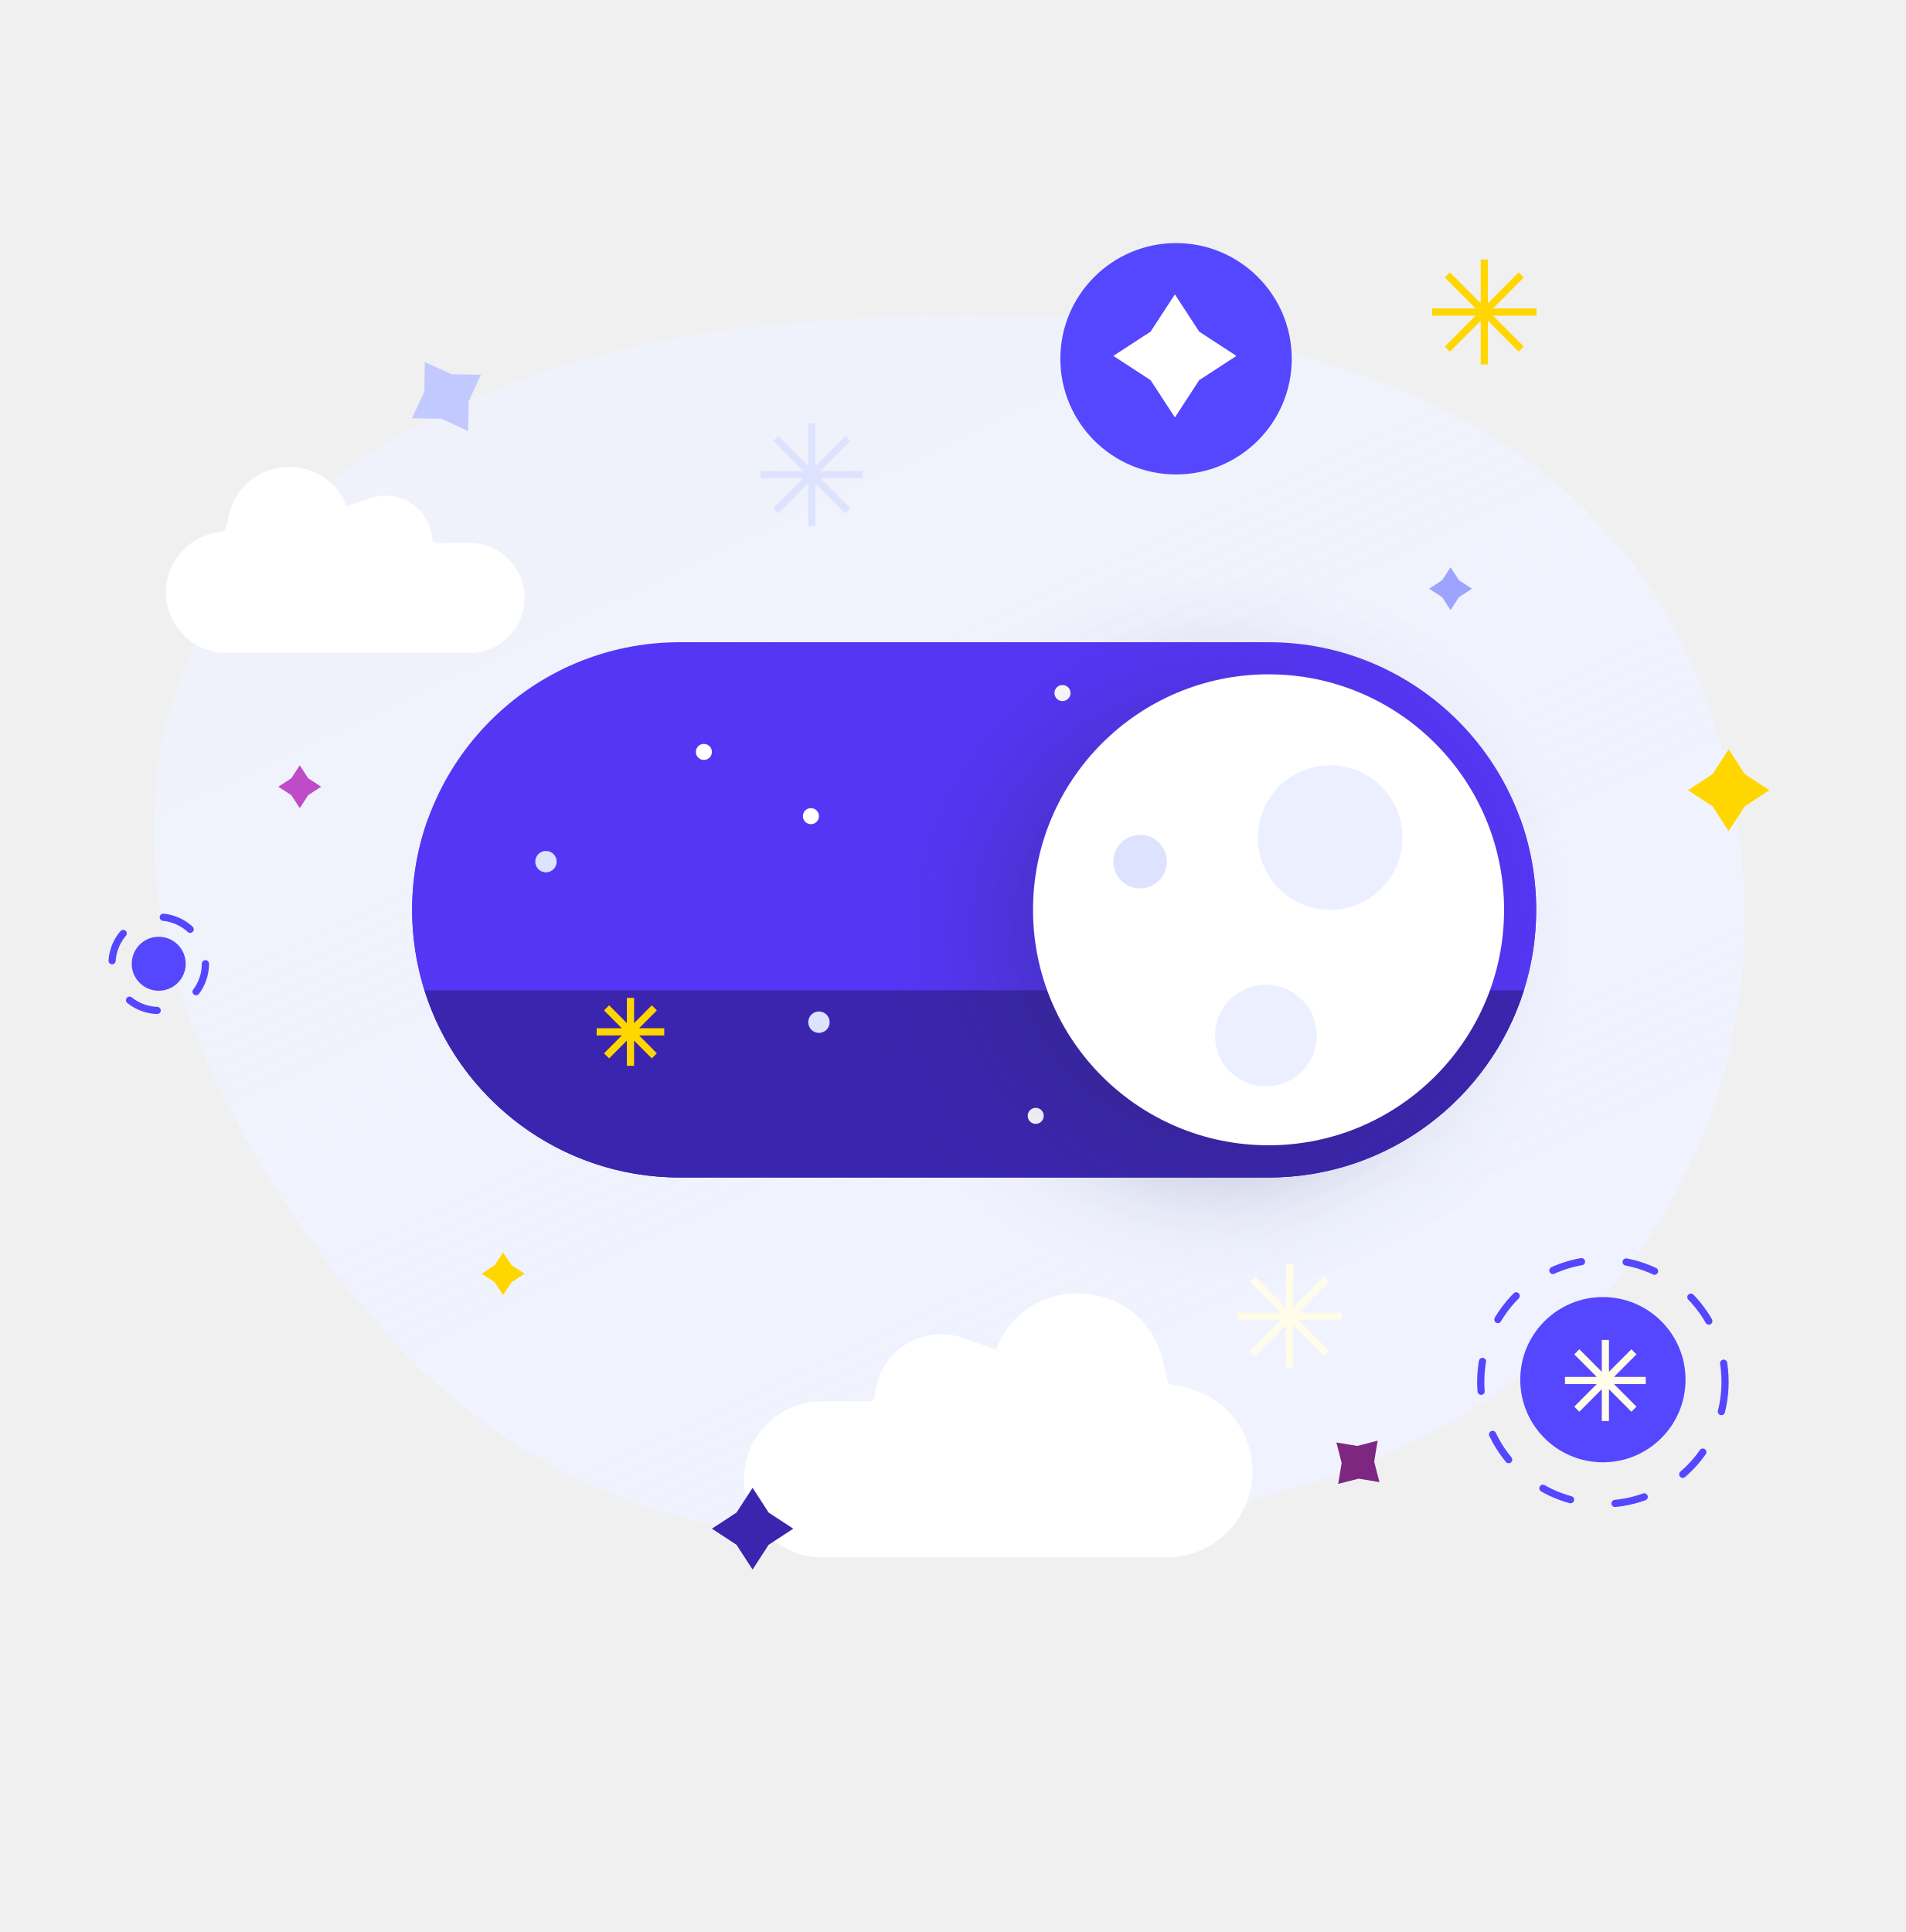
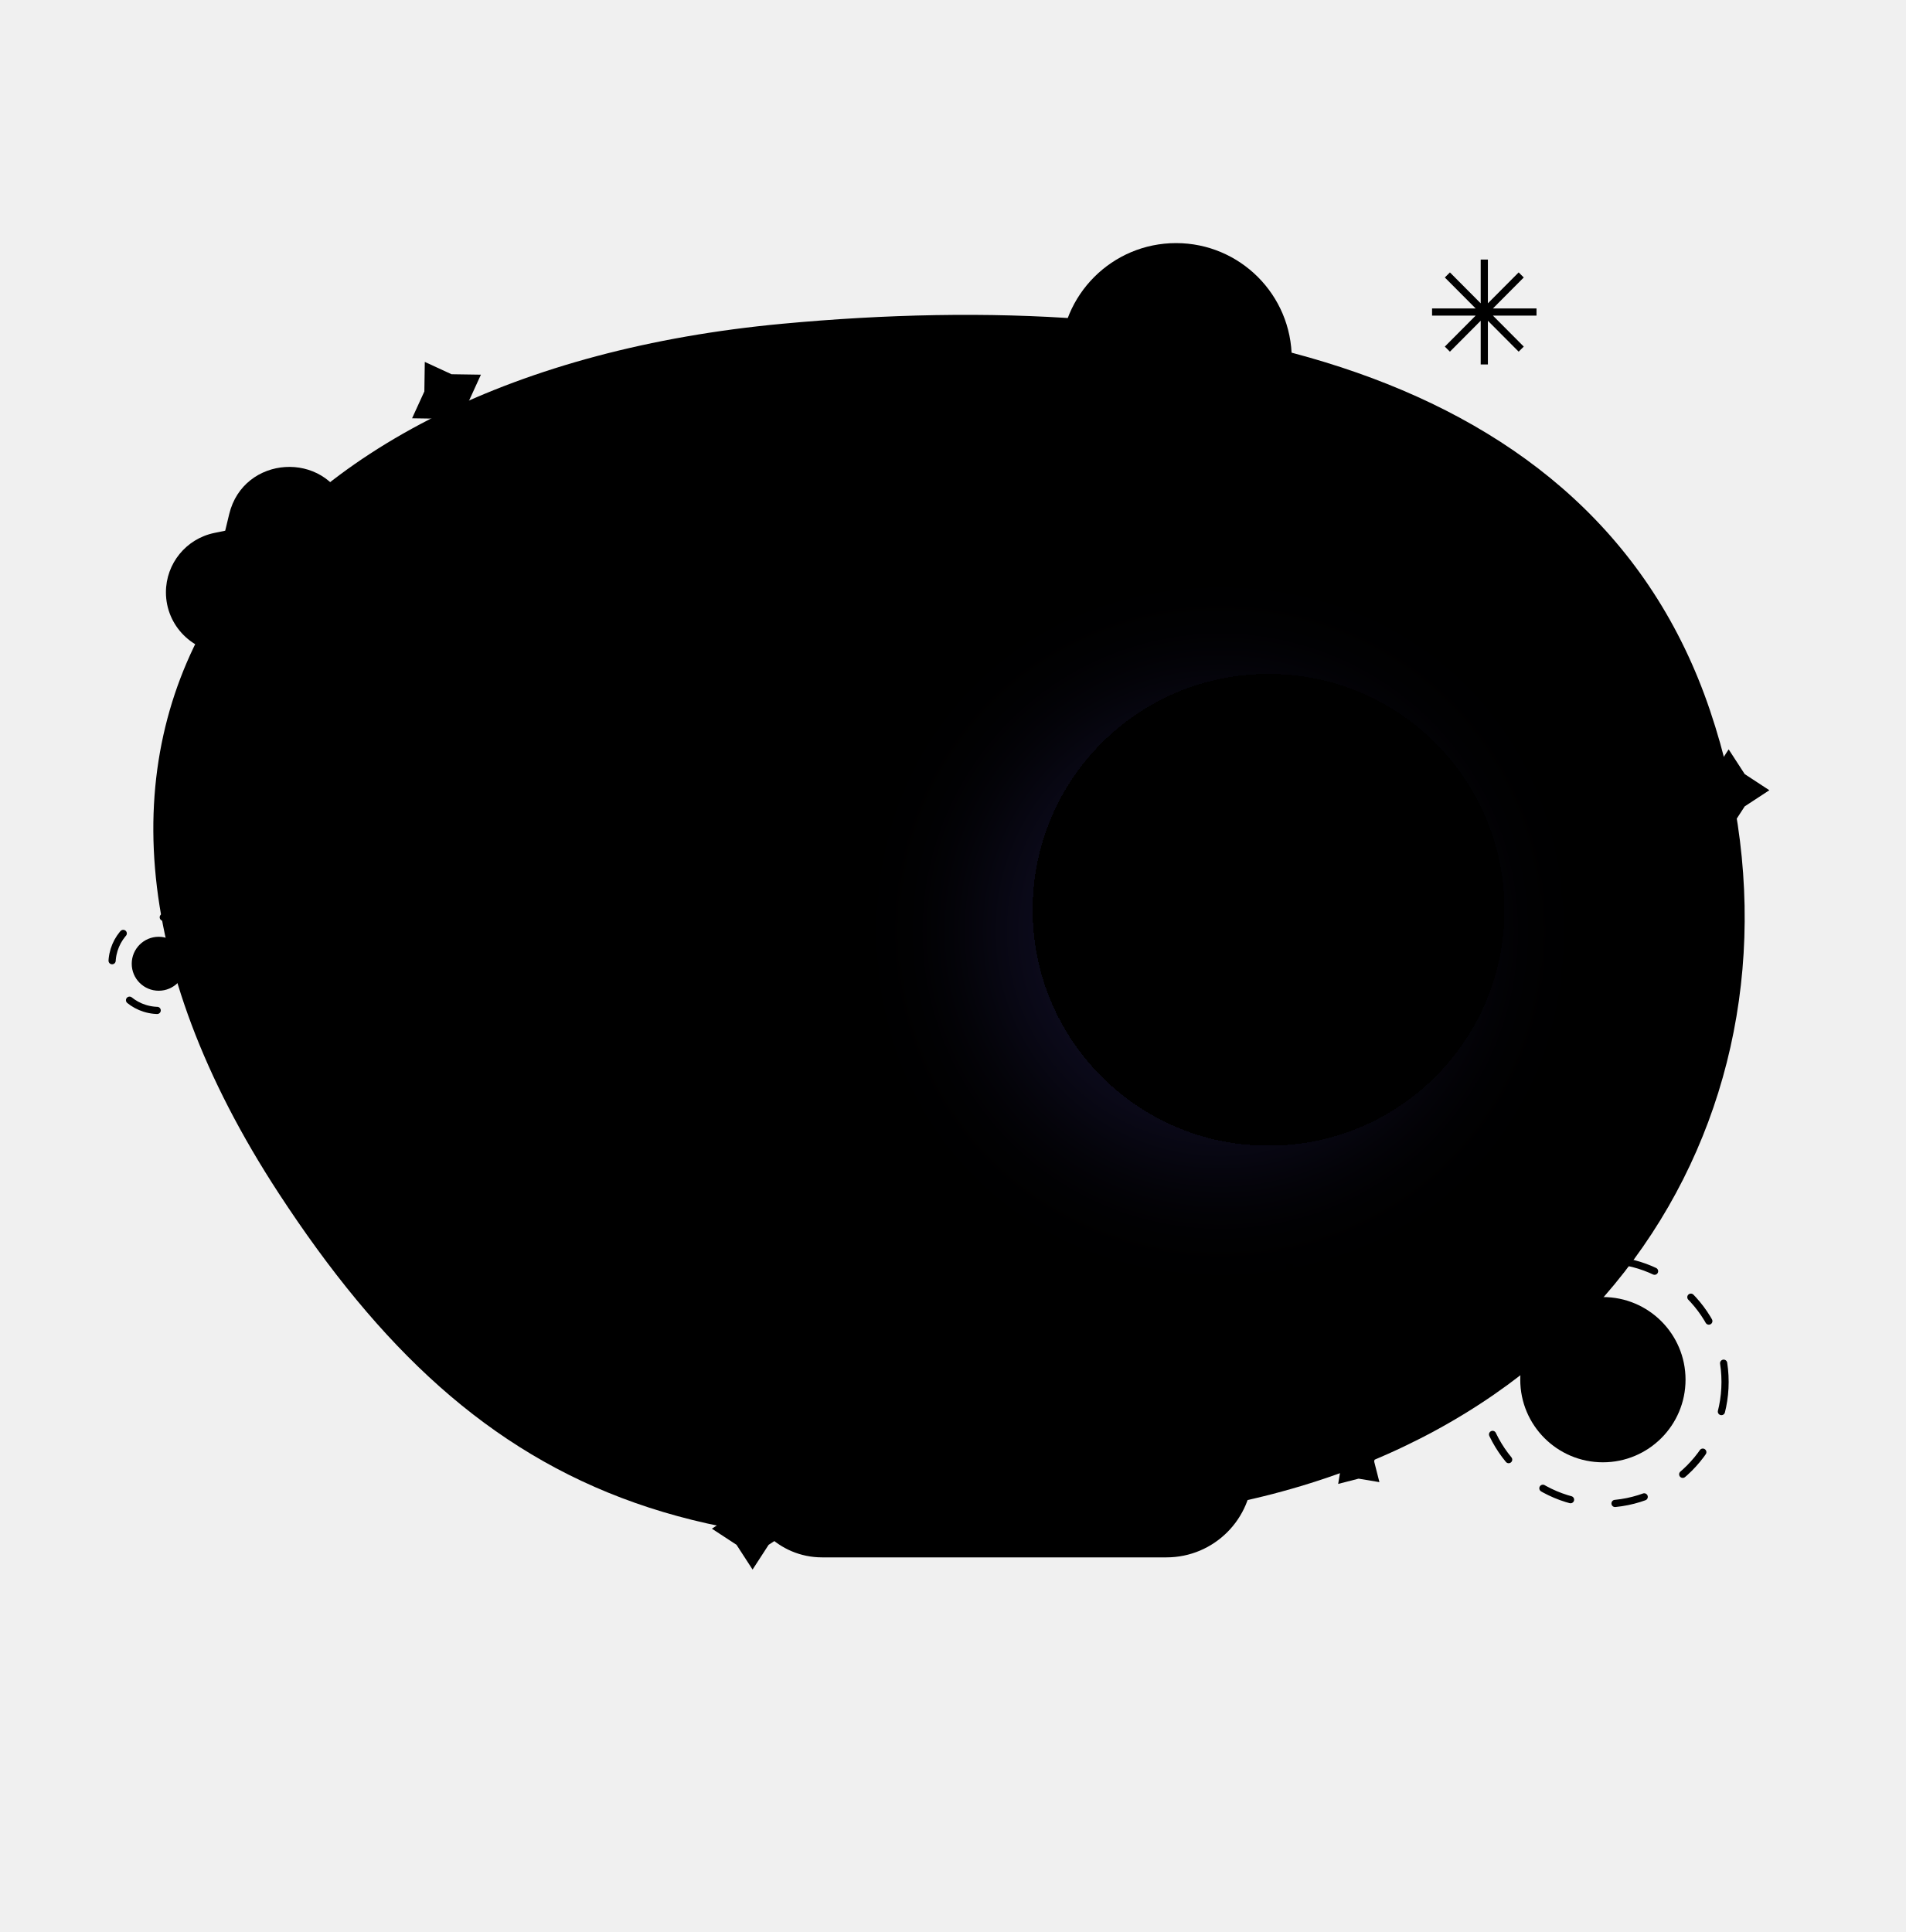
<svg xmlns="http://www.w3.org/2000/svg" fill="none" viewBox="0 0 356 361">
-   <path fill="url(#a)" d="M319.471 132.741c-21.887-64.827-96.33-79.42-173.316-72.245-98.702 9.2-150.84 75.618-94.056 162.515 37.701 57.693 80.845 77.072 176.806 58.161 78.098-15.391 112.453-83.604 90.566-148.431Z" />
-   <circle cx="299.464" cy="258.213" r="22.823" stroke="#5546FF" stroke-dasharray="5.6 8.39" stroke-linecap="round" stroke-width="1.343" />
-   <circle cx="219.718" cy="67.038" r="21.614" fill="#5546FF" />
-   <path fill="#fff" d="M214.962 61.962 219.5 55l4.538 6.962L231 66.5l-6.962 4.538L219.5 78l-4.538-6.962L208 66.5l6.962-4.538Z" />
-   <circle cx="299.463" cy="257.797" r="15.439" fill="#5546FF" />
-   <path stroke="#FFFCEA" stroke-linecap="square" stroke-width="1.343" d="M299.924 251.039v13.82m6.875-6.909h-13.753m11.74 4.887-9.724-9.772m0 9.772 9.724-9.772" />
-   <circle cx="29.651" cy="180.08" r="8.726" stroke="#5546FF" stroke-dasharray="5.6 8.39" stroke-linecap="round" stroke-width="1.343" />
-   <path fill="#FFD600" d="m319.958 144.643 3-4.624 3 4.624 4.601 3.014-4.601 3.015-3 4.624-3-4.624-4.602-3.015 4.602-3.014ZM92.421 236.422 94 234l1.579 2.422L98 238l-2.421 1.578L94 242l-1.579-2.422L90 238l2.421-1.578Z" />
-   <path fill="#9CA4FF" d="M269.422 108.422 271 106l1.578 2.422L275 110l-2.422 1.578L271 114l-1.578-2.422L267 110l2.422-1.578Z" />
-   <path fill="#BE4BC8" d="M54.422 145.422 56 143l1.578 2.422L60 147l-2.422 1.578L56 151l-1.578-2.422L52 147l2.422-1.578Z" />
-   <path fill="#C2C9FF" d="m79.28 73.143.082-5.52 4.992 2.303 5.493.083-2.292 5.017-.083 5.52-4.992-2.304-5.492-.083 2.292-5.016Z" />
-   <path fill="#7D2781" d="m253.562 270.18 3.818-.982-.646 3.907.977 3.837-3.888-.65-3.818.982.647-3.907-.977-3.836 3.887.649Z" />
-   <path stroke="#DDE2FF" stroke-linecap="square" stroke-width="1.343" d="M151.665 79.776v17.829m8.87-8.915h-17.741m15.145 6.304-12.544-12.607m-.002 12.607 12.544-12.607" />
-   <path stroke="#FFD600" stroke-linecap="square" stroke-width="1.343" d="M119.938 166.589v11.343m5.642-5.669h-11.287m9.635 4.01-7.981-8.02m-.001 8.021 7.981-8.02M277.305 49.17v18.26m9.083-9.127h-18.17m15.511 6.457-12.848-12.91m-.001 12.91 12.848-12.911" />
-   <path stroke="#fff" stroke-linecap="square" stroke-width="1.343" d="M82.145 108.236v11.342m5.643-5.668H76.501m9.635 4.01-7.981-8.02m-.001 8.02 7.981-8.02" />
-   <circle cx="29.651" cy="180.081" r="5.041" fill="#5546FF" />
-   <rect width="210" height="100" x="77" y="120" fill="#5536F5" rx="50" />
-   <path fill="#5536F5" fill-rule="evenodd" d="M79.963 153A49.91 49.91 0 0 0 77 169.996c0 27.614 22.386 50 50 50h110c27.614 0 50-22.386 50-50 0-5.967-1.045-11.69-2.963-16.996H79.963Z" clip-rule="evenodd" />
-   <path fill="#3B25AE" fill-rule="evenodd" d="M77 170v.056V170Zm2.29 15.03c6.371 20.284 25.322 34.998 47.71 34.998h110c22.388 0 41.339-14.714 47.71-34.998H79.29Z" clip-rule="evenodd" />
-   <circle cx="102" cy="161" r="2" fill="#DDE2FF" />
-   <circle cx="153" cy="191" r="2" fill="#DDE2FF" />
-   <circle cx="198.5" cy="129.5" r="1.5" fill="#fff" />
-   <circle cx="193.5" cy="208.5" r="1.5" fill="#fff" />
-   <circle cx="131.5" cy="140.5" r="1.5" fill="#fff" />
-   <circle cx="151.5" cy="152.5" r="1.5" fill="#fff" />
+   <path fill="currentColor" d="M319.471 132.741c-21.887-64.827-96.33-79.42-173.316-72.245-98.702 9.2-150.84 75.618-94.056 162.515 37.701 57.693 80.845 77.072 176.806 58.161 78.098-15.391 112.453-83.604 90.566-148.431Z" />
+   <circle cx="299.464" cy="258.213" r="22.823" stroke="currentColor" stroke-dasharray="5.6 8.39" stroke-linecap="round" stroke-width="1.343" />
+   <circle cx="219.718" cy="67.038" r="21.614" fill="currentColor" />
+   <path fill="currentColor" d="M214.962 61.962 219.5 55l4.538 6.962L231 66.5l-6.962 4.538L219.5 78l-4.538-6.962L208 66.5l6.962-4.538Z" />
+   <circle cx="299.463" cy="257.797" r="15.439" fill="currentColor" />
+   <path stroke="currentColor" stroke-linecap="square" stroke-width="1.343" d="M299.924 251.039v13.82m6.875-6.909h-13.753m11.74 4.887-9.724-9.772m0 9.772 9.724-9.772" />
+   <circle cx="29.651" cy="180.08" r="8.726" stroke="currentColor" stroke-dasharray="5.6 8.39" stroke-linecap="round" stroke-width="1.343" />
+   <path fill="currentColor" d="m319.958 144.643 3-4.624 3 4.624 4.601 3.014-4.601 3.015-3 4.624-3-4.624-4.602-3.015 4.602-3.014ZM92.421 236.422 94 234l1.579 2.422L98 238l-2.421 1.578L94 242l-1.579-2.422L90 238l2.421-1.578Z" />
+   <path fill="currentColor" d="M269.422 108.422 271 106l1.578 2.422L275 110l-2.422 1.578L271 114l-1.578-2.422L267 110l2.422-1.578Z" />
+   <path fill="currentColor" d="M54.422 145.422 56 143l1.578 2.422L60 147l-2.422 1.578L56 151l-1.578-2.422L52 147l2.422-1.578Z" />
+   <path fill="currentColor" d="m79.28 73.143.082-5.52 4.992 2.303 5.493.083-2.292 5.017-.083 5.52-4.992-2.304-5.492-.083 2.292-5.016Z" />
+   <path fill="currentColor" d="m253.562 270.18 3.818-.982-.646 3.907.977 3.837-3.888-.65-3.818.982.647-3.907-.977-3.836 3.887.649Z" />
+   <path stroke="currentColor" stroke-linecap="square" stroke-width="1.343" d="M151.665 79.776v17.829m8.87-8.915h-17.741m15.145 6.304-12.544-12.607m-.002 12.607 12.544-12.607" />
+   <path stroke="currentColor" stroke-linecap="square" stroke-width="1.343" d="M119.938 166.589v11.343m5.642-5.669h-11.287m9.635 4.01-7.981-8.02m-.001 8.021 7.981-8.02M277.305 49.17v18.26m9.083-9.127h-18.17m15.511 6.457-12.848-12.91m-.001 12.91 12.848-12.911" />
+   <path stroke="currentColor" stroke-linecap="square" stroke-width="1.343" d="M82.145 108.236v11.342m5.643-5.668H76.501m9.635 4.01-7.981-8.02m-.001 8.02 7.981-8.02" />
+   <circle cx="29.651" cy="180.081" r="5.041" fill="currentColor" />
+   <rect width="210" height="100" x="77" y="120" fill="currentColor" rx="50" />
+   <path fill="currentColor" fill-rule="evenodd" d="M79.963 153A49.91 49.91 0 0 0 77 169.996c0 27.614 22.386 50 50 50h110c27.614 0 50-22.386 50-50 0-5.967-1.045-11.69-2.963-16.996H79.963Z" clip-rule="evenodd" />
+   <path fill="currentColor" fill-rule="evenodd" d="M77 170v.056V170Zm2.29 15.03c6.371 20.284 25.322 34.998 47.71 34.998h110c22.388 0 41.339-14.714 47.71-34.998H79.29Z" clip-rule="evenodd" />
+   <circle cx="102" cy="161" r="2" fill="currentColor" />
+   <circle cx="153" cy="191" r="2" fill="currentColor" />
+   <circle cx="198.5" cy="129.5" r="1.5" fill="currentColor" />
+   <circle cx="193.5" cy="208.5" r="1.5" fill="currentColor" />
+   <circle cx="131.5" cy="140.5" r="1.5" fill="currentColor" />
+   <circle cx="151.5" cy="152.5" r="1.5" fill="currentColor" />
  <g filter="url(#b)">
-     <circle cx="237" cy="170" r="44" fill="#fff" />
+     <circle cx="237" cy="170" r="44" fill="currentColor" />
  </g>
-   <path stroke="#FFD600" stroke-linecap="square" stroke-width="1.343" d="M117.786 187.13v11.342m5.643-5.668h-11.287m9.634 4.01-7.981-8.02m0 8.02 7.981-8.02" />
-   <circle cx="248.5" cy="156.5" r="13.5" fill="#ECEFFF" />
-   <circle cx="236.5" cy="193.5" r="9.5" fill="#ECEFFF" />
-   <circle cx="213" cy="161" r="5" fill="#DDE2FF" />
-   <path stroke="#FFFCEA" stroke-linecap="square" stroke-width="1.343" d="M240.925 236.818v18.26m9.083-9.128h-18.17m15.511 6.458-12.848-12.912m-.001 12.912 12.848-12.912" />
-   <path fill="#fff" d="M139 276.419c0-8.053 6.528-14.581 14.581-14.581h8.819c.544 0 .995-.422 1.032-.965.556-8.186 8.761-13.59 16.502-10.868l6.161 2.167c5.736-14.989 27.386-13.589 31.144 2.014l1.059 4.398 2.888.598A16.077 16.077 0 0 1 234 274.924c0 8.879-7.197 16.076-16.076 16.076h-64.343c-8.053 0-14.581-6.528-14.581-14.581ZM98 111.727c0-5.674-4.6-10.273-10.273-10.273h-6.23a.729.729 0 0 1-.728-.68c-.392-5.769-6.173-9.577-11.628-7.66l-4.355 1.53c-4.049-10.568-19.314-9.58-21.966 1.422l-.746 3.096-2.044.423a11.325 11.325 0 0 0-9.03 11.09C31 116.93 36.07 122 42.325 122h45.402C93.4 122 98 117.401 98 111.727Z" />
-   <path fill="#3B25AE" d="m137.602 282.624 2.999-4.624 3 4.624 4.602 3.015-4.602 3.014-3 4.625-2.999-4.625-4.602-3.014 4.602-3.015Z" />
+   <path stroke="currentColor" stroke-linecap="square" stroke-width="1.343" d="M117.786 187.13v11.342m5.643-5.668h-11.287m9.634 4.01-7.981-8.02m0 8.02 7.981-8.02" />
+   <circle cx="248.5" cy="156.5" r="13.5" fill="currentColor" />
+   <circle cx="236.5" cy="193.5" r="9.5" fill="currentColor" />
+   <circle cx="213" cy="161" r="5" fill="currentColor" />
+   <path stroke="currentColor" stroke-linecap="square" stroke-width="1.343" d="M240.925 236.818v18.26m9.083-9.128h-18.17m15.511 6.458-12.848-12.912m-.001 12.912 12.848-12.912" />
+   <path fill="currentColor" d="M139 276.419c0-8.053 6.528-14.581 14.581-14.581h8.819c.544 0 .995-.422 1.032-.965.556-8.186 8.761-13.59 16.502-10.868l6.161 2.167c5.736-14.989 27.386-13.589 31.144 2.014l1.059 4.398 2.888.598A16.077 16.077 0 0 1 234 274.924c0 8.879-7.197 16.076-16.076 16.076h-64.343c-8.053 0-14.581-6.528-14.581-14.581ZM98 111.727c0-5.674-4.6-10.273-10.273-10.273h-6.23a.729.729 0 0 1-.728-.68c-.392-5.769-6.173-9.577-11.628-7.66l-4.355 1.53c-4.049-10.568-19.314-9.58-21.966 1.422l-.746 3.096-2.044.423a11.325 11.325 0 0 0-9.03 11.09C31 116.93 36.07 122 42.325 122h45.402C93.4 122 98 117.401 98 111.727Z" />
+   <path fill="currentColor" d="m137.602 282.624 2.999-4.624 3 4.624 4.602 3.015-4.602 3.014-3 4.625-2.999-4.625-4.602-3.014 4.602-3.015Z" />
  <defs>
    <linearGradient id="a" x1="141.745" x2="242.235" y1="55.928" y2="269.38" gradientUnits="userSpaceOnUse">
-       <stop stop-color="#F0F3FF" stop-opacity=".72" />
-       <stop offset="1" stop-color="#F0F3FF" />
+       <stop stop-color="currentColor" stop-opacity=".72" />
+       <stop offset="1" stop-color="currentColor" />
    </linearGradient>
    <filter id="b" width="130" height="130" x="163" y="109" color-interpolation-filters="sRGB" filterUnits="userSpaceOnUse">
      <feFlood flood-opacity="0" result="BackgroundImageFix" />
      <feColorMatrix in="SourceAlpha" result="hardAlpha" values="0 0 0 0 0 0 0 0 0 0 0 0 0 0 0 0 0 0 127 0" />
      <feOffset dx="-9" dy="4" />
      <feGaussianBlur stdDeviation="10.5" />
      <feComposite in2="hardAlpha" operator="out" />
      <feColorMatrix values="0 0 0 0 0.17 0 0 0 0 0.15 0 0 0 0 0.4 0 0 0 0.32 0" />
      <feBlend in2="BackgroundImageFix" result="effect1_dropShadow_2895_1344" />
      <feBlend in="SourceGraphic" in2="effect1_dropShadow_2895_1344" result="shape" />
    </filter>
  </defs>
</svg>
